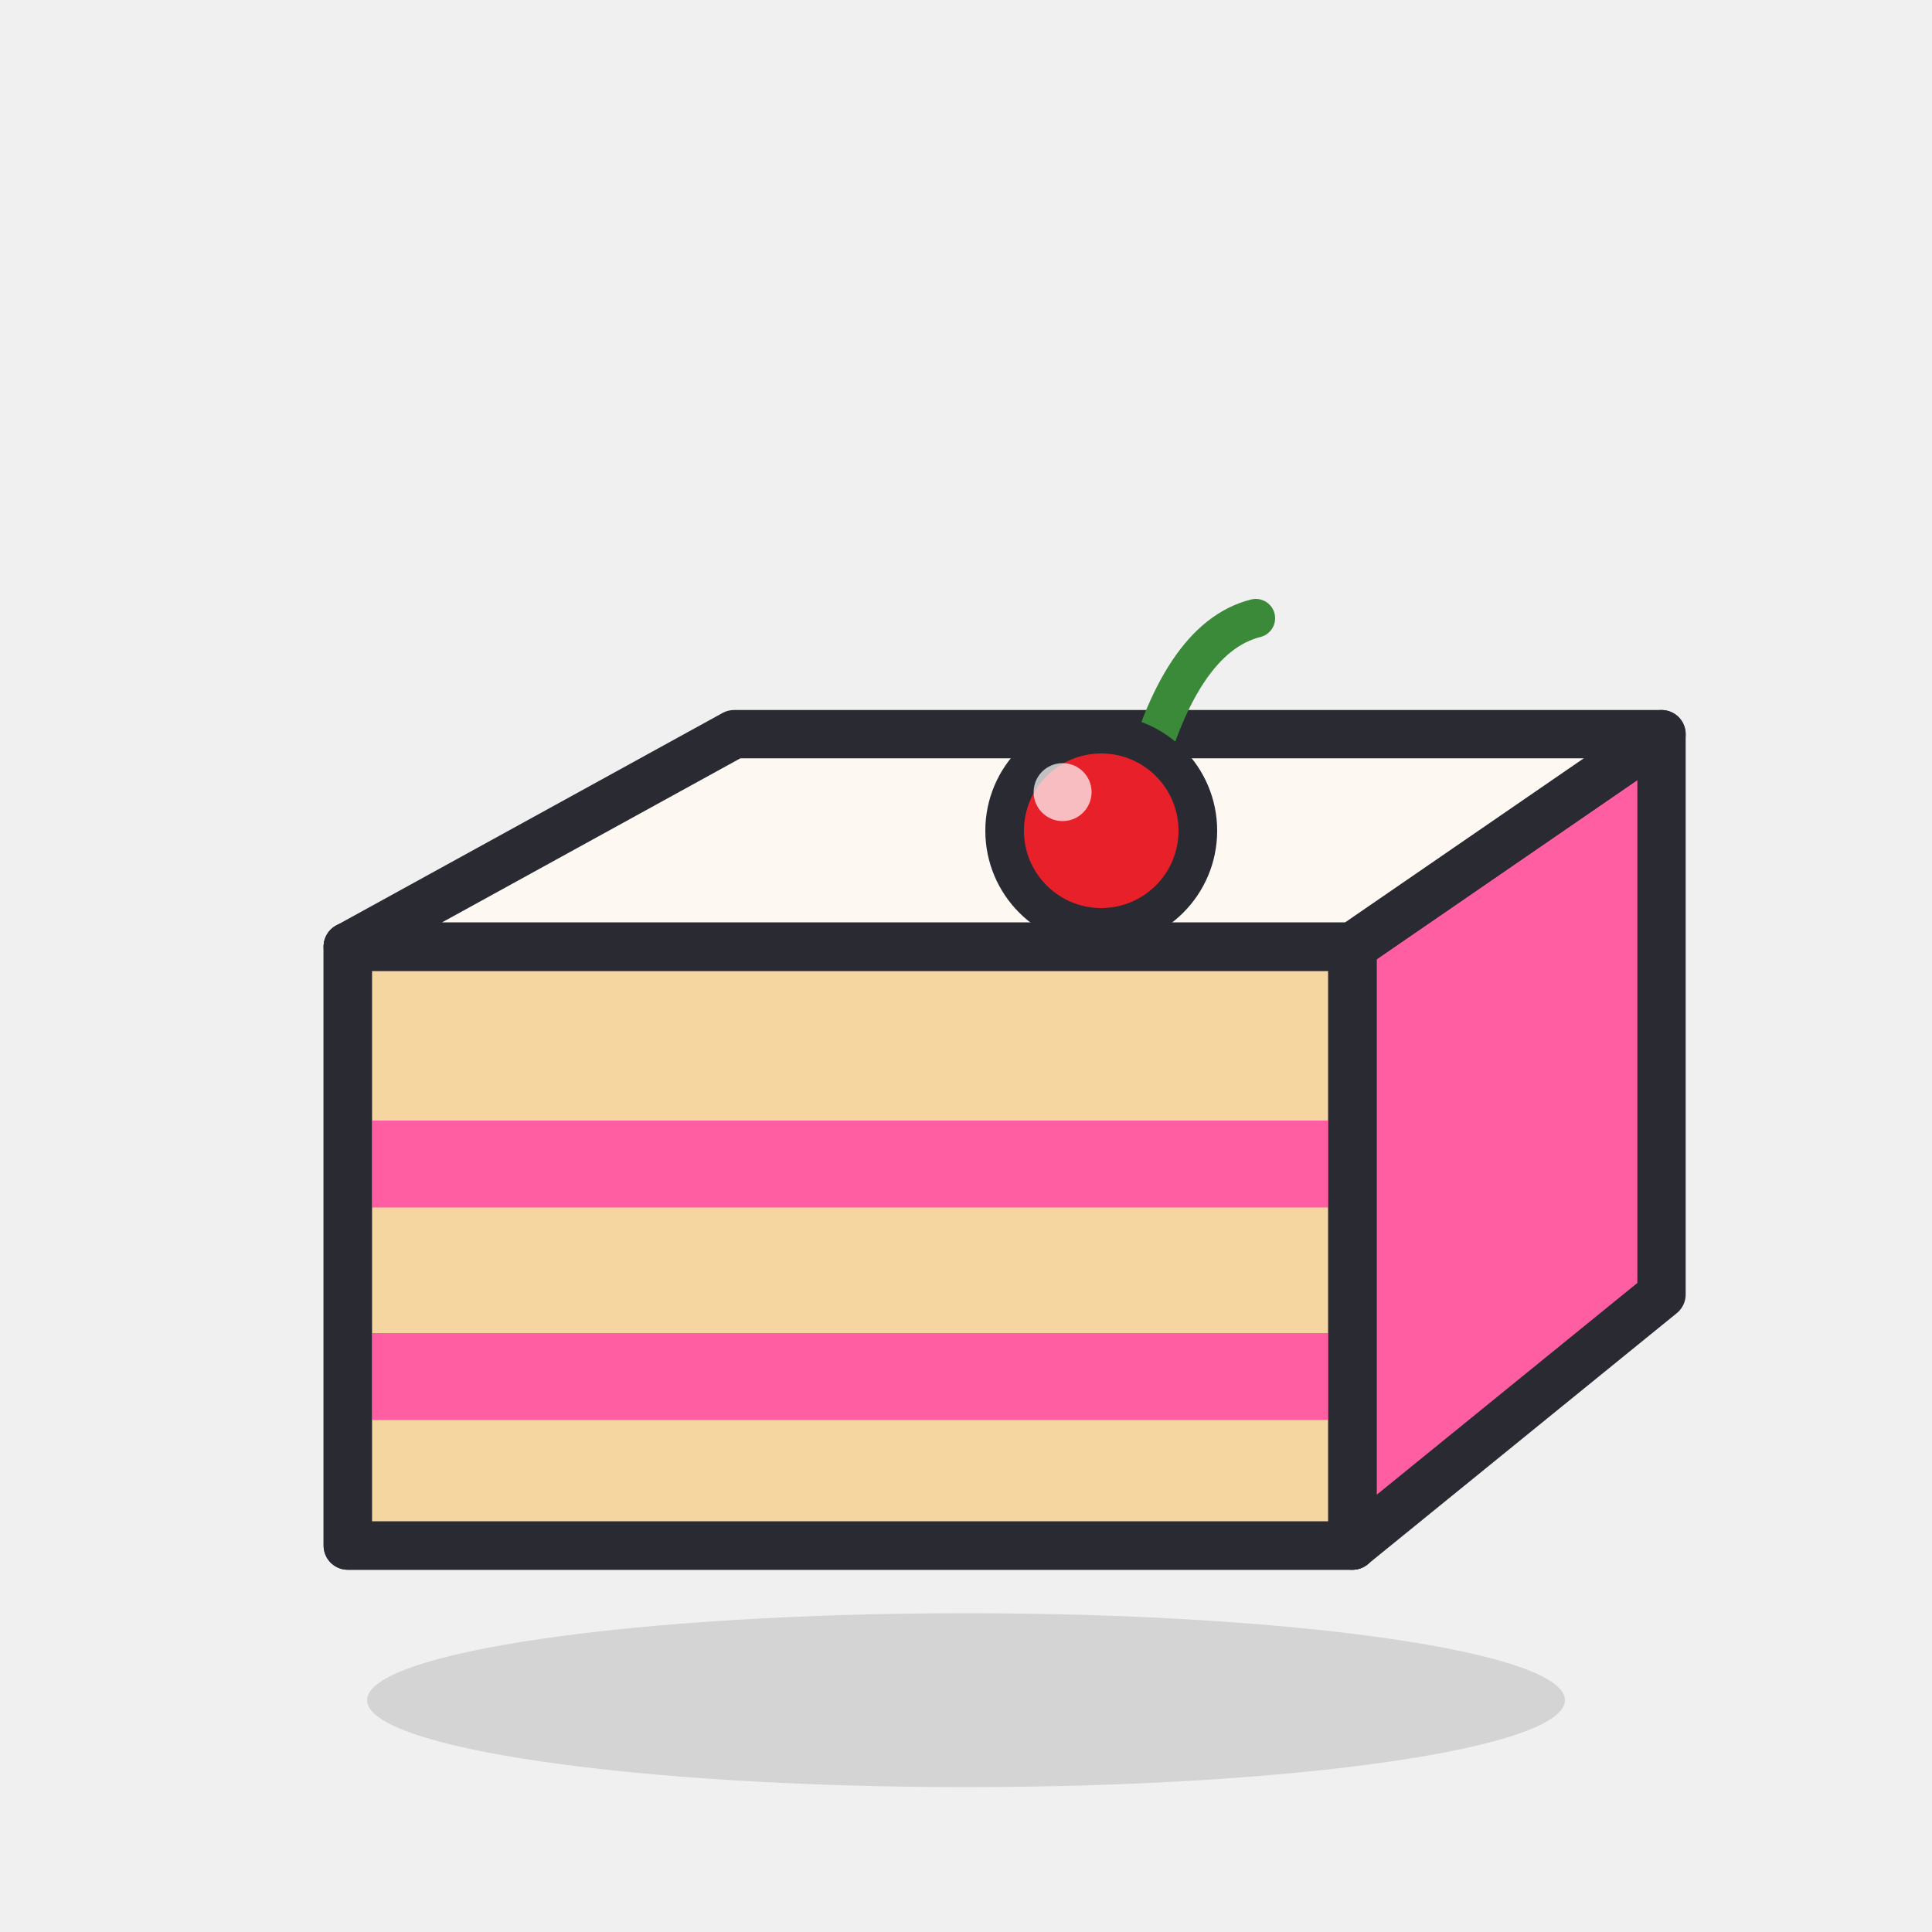
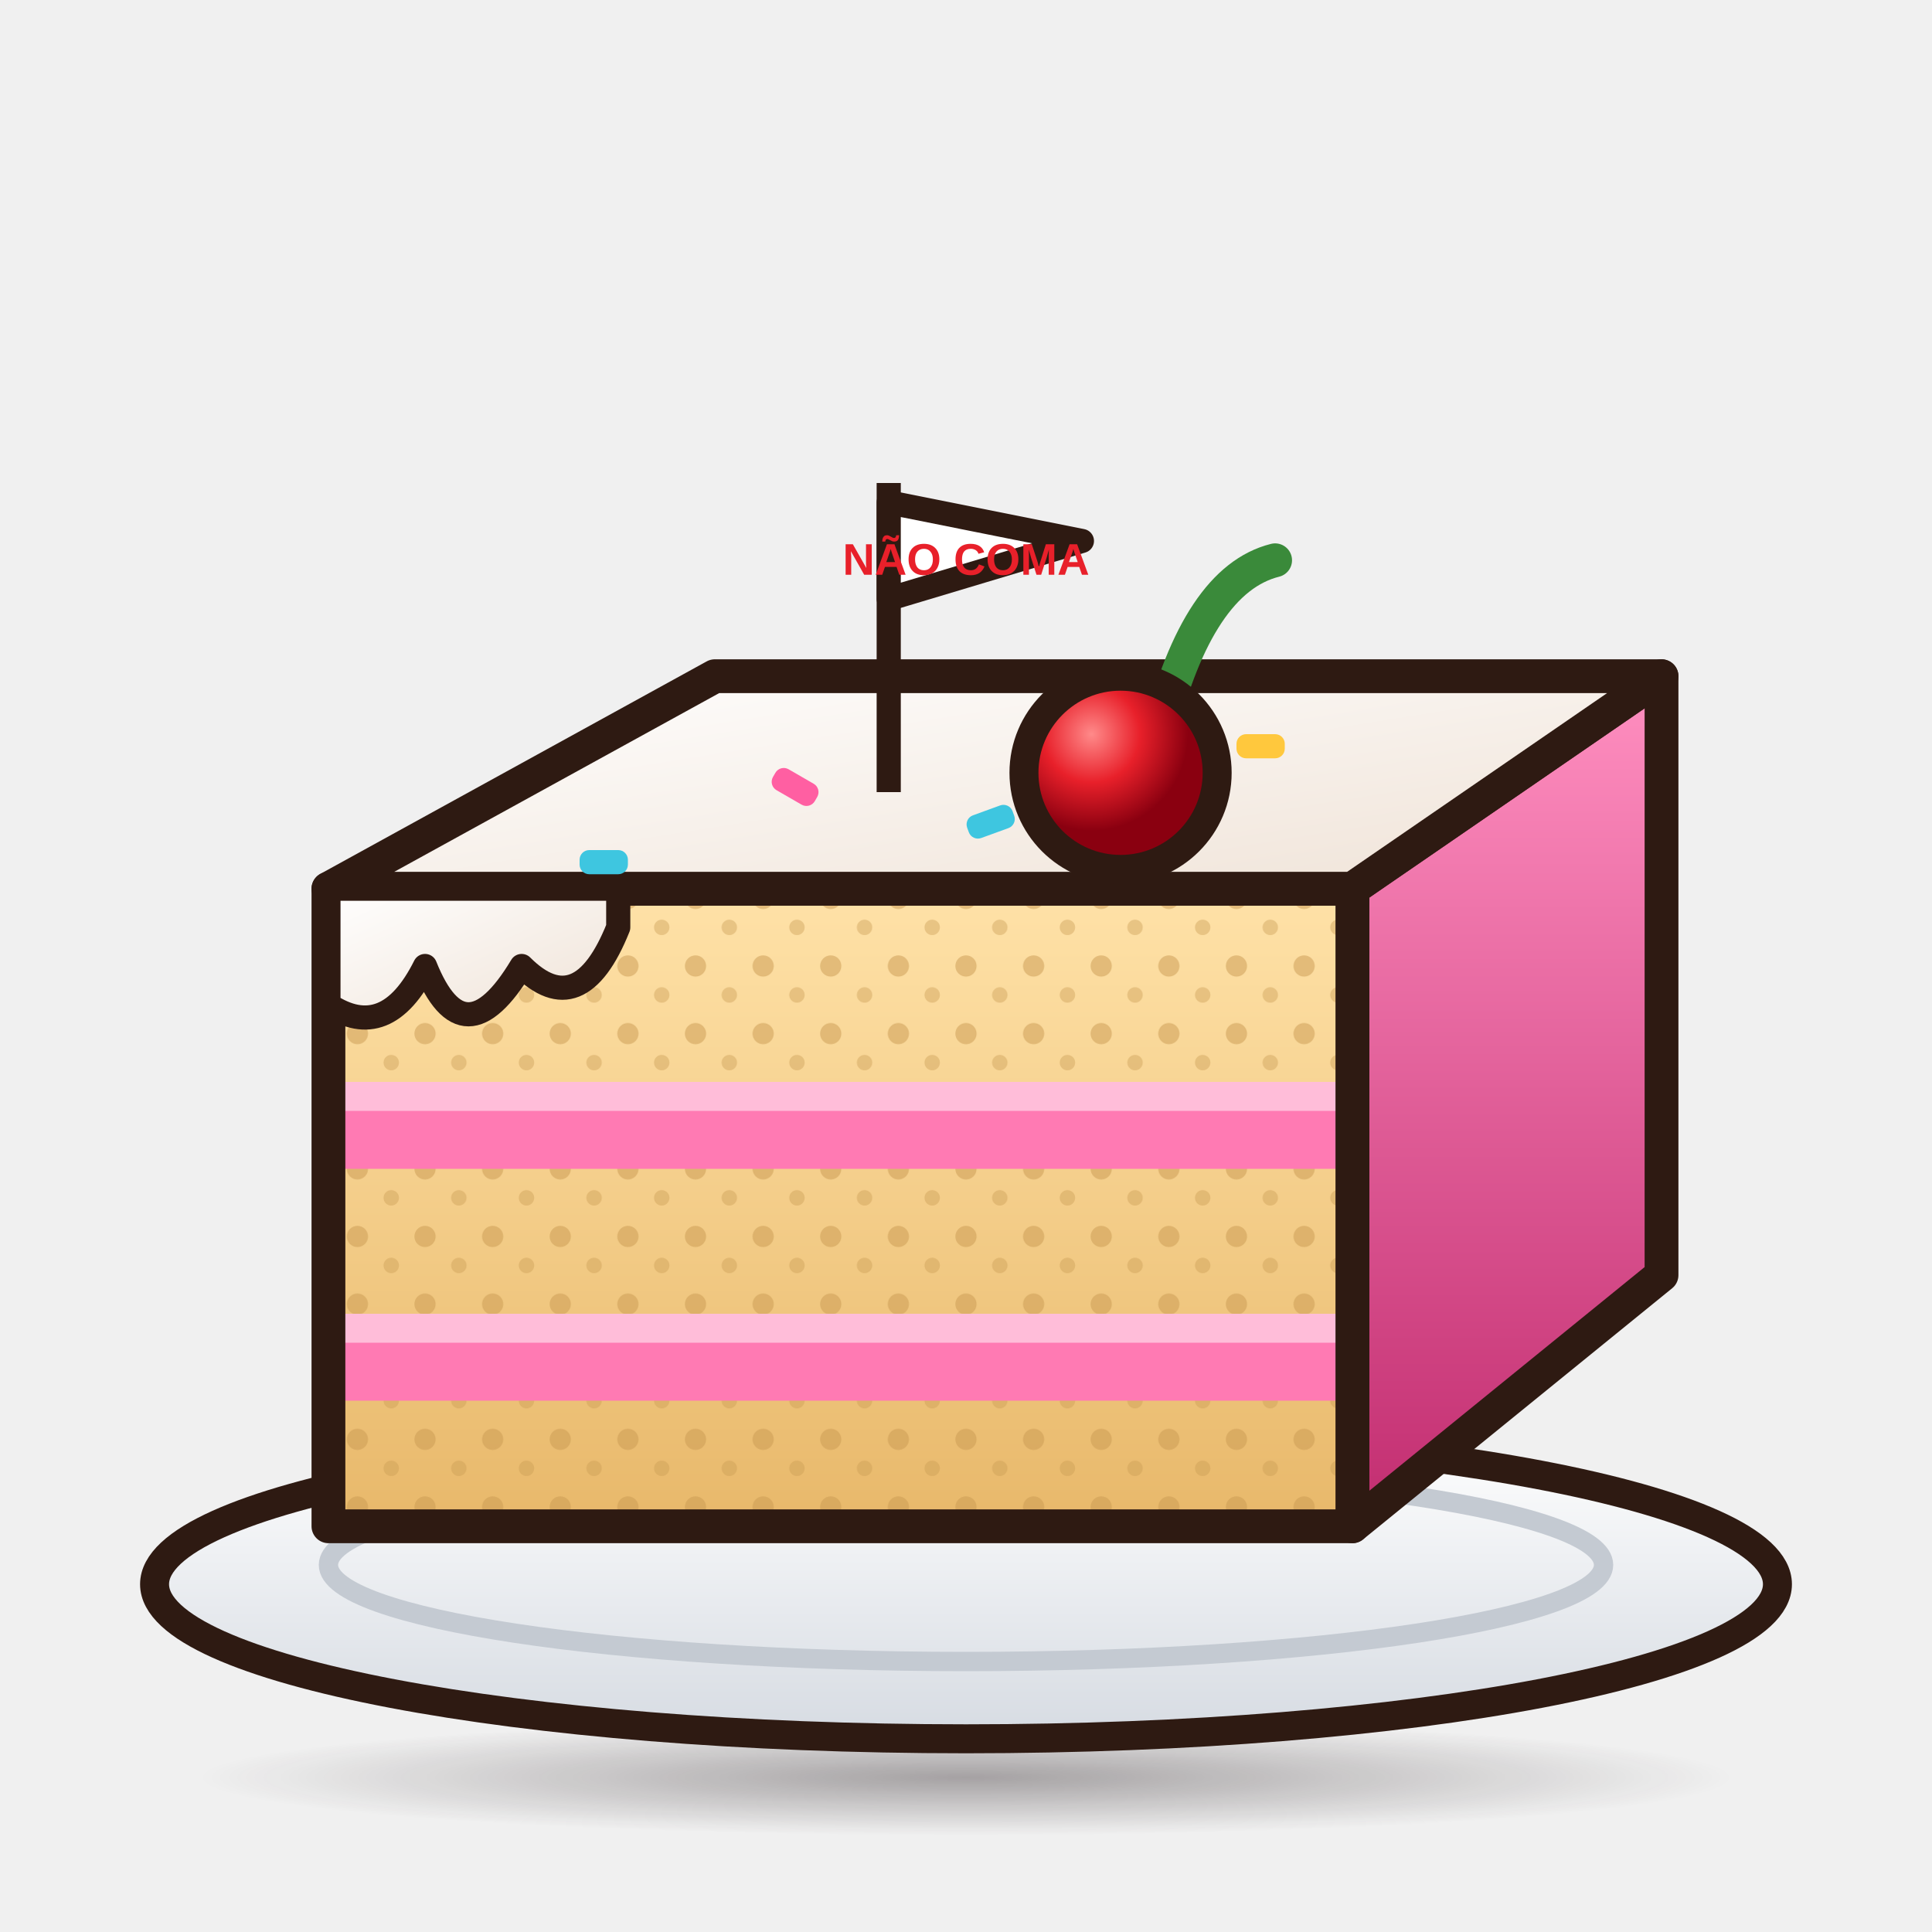
<svg xmlns="http://www.w3.org/2000/svg" viewBox="0 0 200 200">
-   <ellipse cx="100" cy="176" rx="62" ry="9" fill="#000" opacity=".12" />
-   <g stroke="#2a2a33" stroke-width="5" stroke-linejoin="round" stroke-linecap="round">
-     <path d="M140 98L172 76V134L140 160Z" fill="#ff5fa2" />
-     <rect x="36" y="98" width="104" height="62" fill="#f5d6a0" />
-     <path d="M36 98H140L172 76H76Z" fill="#fdf8f2" />
+   <defs>
+     <radialGradient id="sh" cx="0.5" cy="0.5" r="0.5">
+       <stop offset="0" stop-color="#1a1014" stop-opacity="0.35" />
+       <stop offset="1" stop-color="#1a1014" stop-opacity="0" />
+     </radialGradient>
+     <radialGradient id="pk" cx="0.35" cy="0.3" r="0.75">
+       <stop offset="0" stop-color="#ffc2dc" />
+       <stop offset="0.6" stop-color="#ff5fa2" />
+       <stop offset="1" stop-color="#c22d70" />
+     </radialGradient>
+     <linearGradient id="wh" x1="0" y1="0" x2="1" y2="1">
+       <stop offset="0" stop-color="#ffffff" />
+       <stop offset="1" stop-color="#efe2d6" />
+     </linearGradient>
+     <pattern id="sponge" width="7" height="7" patternUnits="userSpaceOnUse">
+       <circle cx="2" cy="2" r="1.1" fill="#c99a52" opacity=".5" />
+       <circle cx="5.5" cy="5" r=".8" fill="#c99a52" opacity=".4" />
+     </pattern>
+     <linearGradient id="cake" x1="0" y1="0" x2="0" y2="1">
+       <stop offset="0" stop-color="#ffe2a8" />
+       <stop offset="1" stop-color="#e8b86a" />
+     </linearGradient>
+     <linearGradient id="side" x1="0" y1="0" x2="0" y2="1">
+       <stop offset="0" stop-color="#ff8fc0" />
+       <stop offset="1" stop-color="#c22d70" />
+     </linearGradient>
+     <radialGradient id="cher" cx="0.35" cy="0.3" r="0.5">
+       <stop offset="0" stop-color="#ff8a8a" />
+       <stop offset="0.5" stop-color="#e8202a" />
+       <stop offset="1" stop-color="#8a0010" />
+     </radialGradient>
+     <linearGradient id="plate" x1="0" y1="0" x2="0" y2="1">
+       <stop offset="0" stop-color="#ffffff" />
+       <stop offset="1" stop-color="#d6dbe2" />
+     </linearGradient>
+   </defs>
+   <ellipse cx="100" cy="184" rx="80" ry="6" fill="url(#sh)" />
+   <ellipse cx="100" cy="164" rx="84" ry="16" fill="url(#plate)" stroke="#2e1a12" stroke-width="3" />
+   <ellipse cx="100" cy="162" rx="66" ry="10" fill="none" stroke="#c4cad2" stroke-width="2" />
+   <path d="M140 92L172 70V132L140 158Z" fill="url(#side)" stroke="#2e1a12" stroke-width="3.5" stroke-linejoin="round" />
+   <rect x="34" y="92" width="106" height="66" fill="url(#cake)" />
+   <rect x="34" y="92" width="106" height="66" fill="url(#sponge)" />
+   <rect x="34" y="112" width="106" height="9" fill="#ff7ab3" />
+   <rect x="34" y="112" width="106" height="3" fill="#fff" opacity=".5" />
+   <rect x="34" y="136" width="106" height="9" fill="#ff7ab3" />
+   <rect x="34" y="136" width="106" height="3" fill="#fff" opacity=".5" />
+   <rect x="34" y="92" width="106" height="66" fill="none" stroke="#2e1a12" stroke-width="3.5" stroke-linejoin="round" />
+   <path d="M34 92H140L172 70H74Z" fill="url(#wh)" stroke="#2e1a12" stroke-width="3.5" stroke-linejoin="round" />
+   <path d="M34 92V104Q40 108 44 100Q48 110 54 100Q60 106 64 96V92Z" fill="url(#wh)" stroke="#2e1a12" stroke-width="2.5" stroke-linejoin="round" />
+   <g fill="#ff5fa2">
+     <rect x="80" y="80" width="5" height="2.5" rx="1" transform="rotate(30 82 81)" />
+     <rect x="100" y="84" width="5" height="2.5" rx="1" fill="#3ec6e0" transform="rotate(-20 102 85)" />
+     <rect x="128" y="76" width="5" height="2.5" rx="1" fill="#ffc83d" />
+     <rect x="60" y="88" width="5" height="2.5" rx="1" fill="#3ec6e0" />
  </g>
-   <rect x="38" y="116" width="100" height="9" fill="#ff5fa2" />
-   <rect x="38" y="138" width="100" height="9" fill="#ff5fa2" />
-   <rect x="36" y="98" width="104" height="62" fill="none" stroke="#2a2a33" stroke-width="5" stroke-linejoin="round" />
-   <path d="M118 82q4-16 12-18" fill="none" stroke="#3a8a3a" stroke-width="4" stroke-linecap="round" />
-   <circle cx="114" cy="86" r="10" fill="#e8202a" stroke="#2a2a33" stroke-width="4" />
-   <circle cx="110" cy="82" r="3" fill="#fff" opacity=".7" />
+   <path d="M120 76q4-16 12-18" fill="none" stroke="#3a8a3a" stroke-width="3.5" stroke-linecap="round" />
+   <circle cx="116" cy="80" r="10" fill="url(#cher)" stroke="#2e1a12" stroke-width="3" />
+   <path d="M92 82V50" stroke="#2e1a12" stroke-width="2.5" />
+   <path d="M92 52L112 56L92 62Z" fill="#fff" stroke="#2e1a12" stroke-width="2.5" stroke-linejoin="round" />
+   <text x="100" y="59.5" font-family="Arial, sans-serif" font-size="4.6" font-weight="900" fill="#e8202a" text-anchor="middle">NÃO COMA</text>
</svg>
